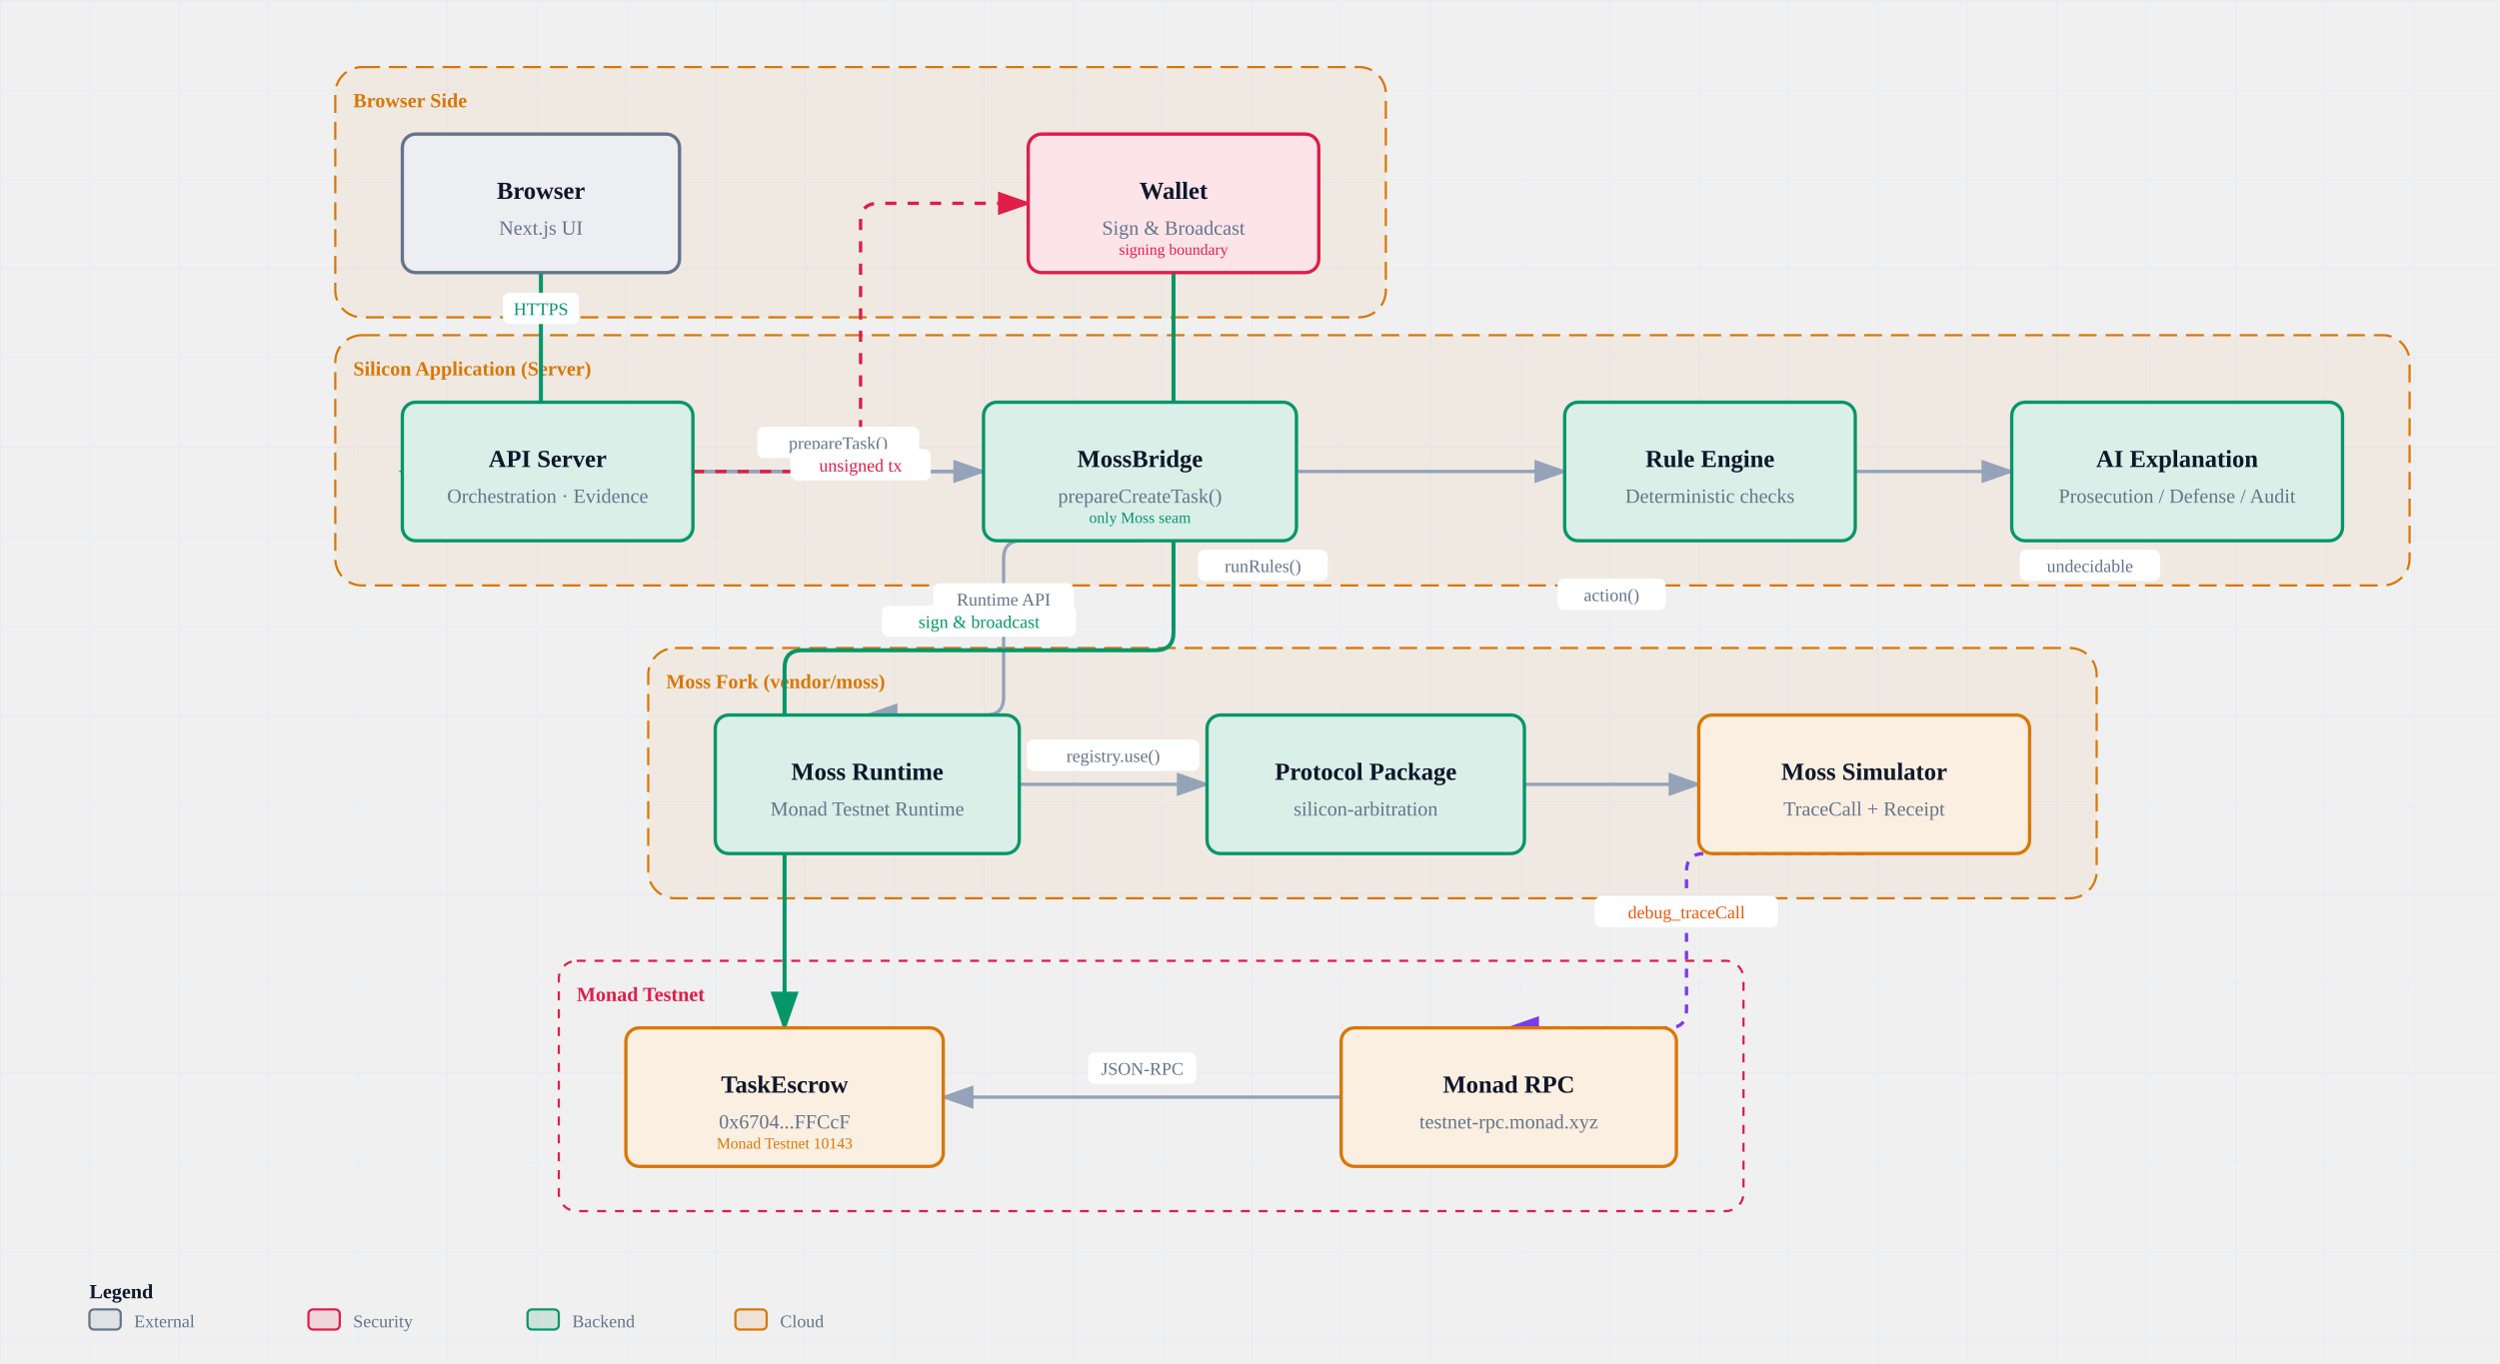
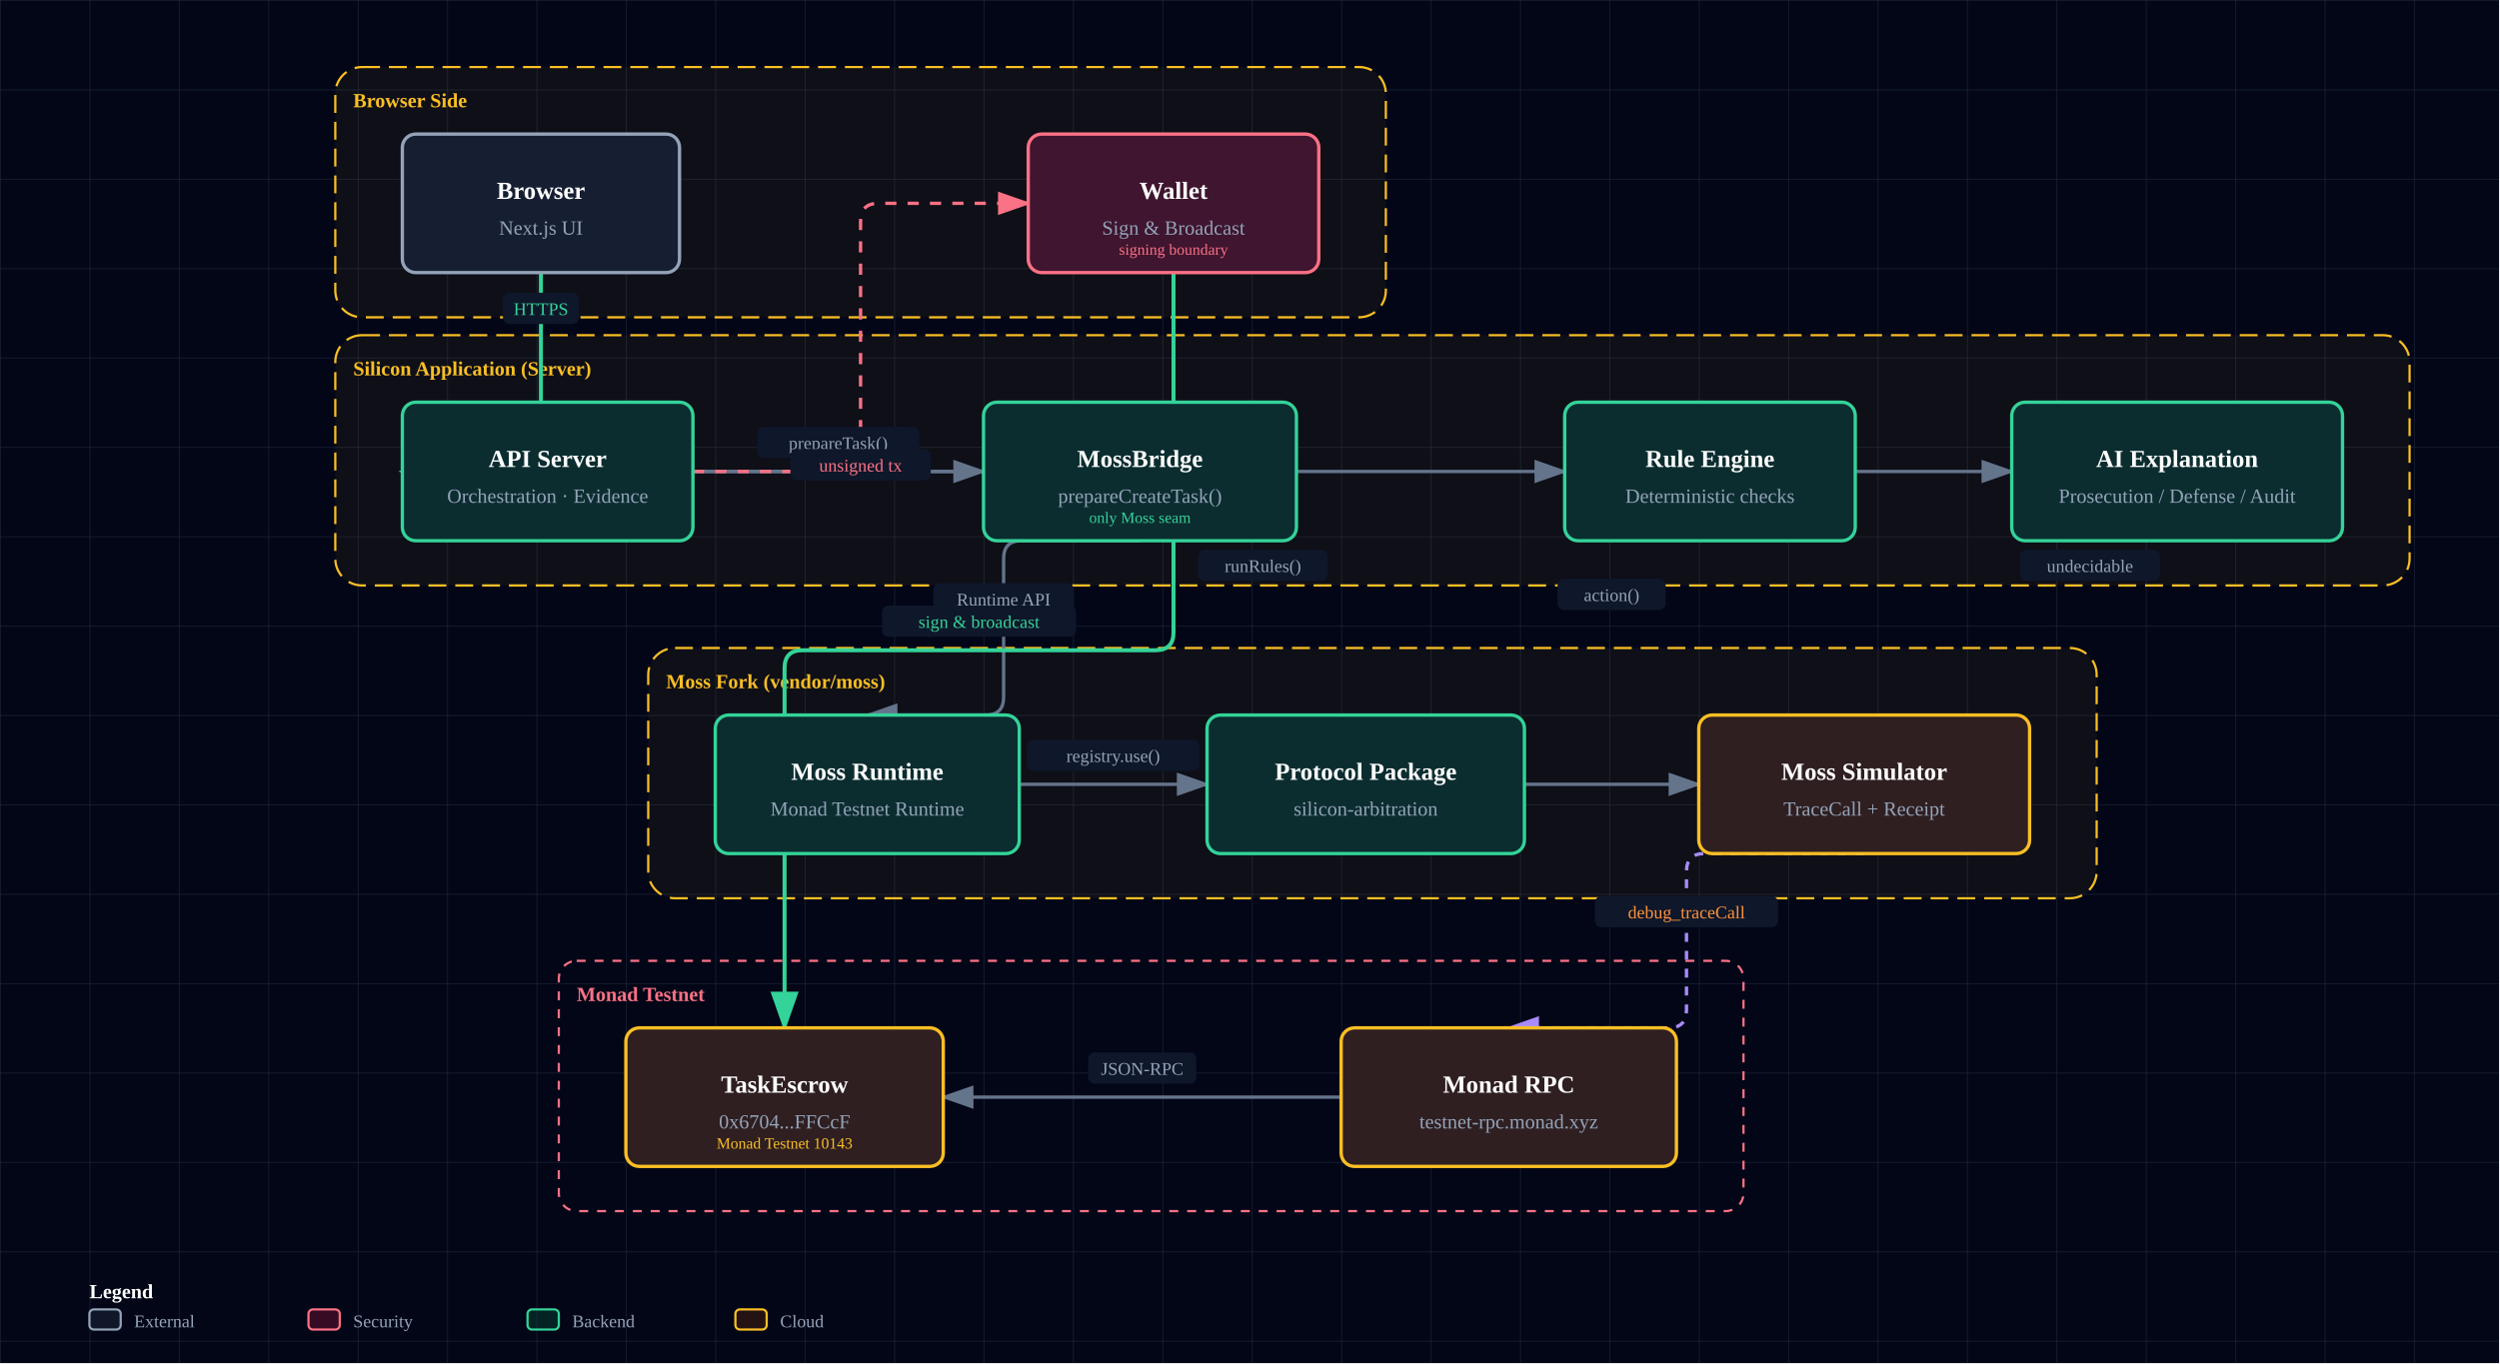
<svg xmlns="http://www.w3.org/2000/svg" viewBox="0 0 1118 610" width="1118" height="610">
  <style>
-   @media (prefers-color-scheme: light) {
- 
-   .c-mask       { fill: #ffffff; stroke: none; }
-   .c-frontend   { fill: rgba(8,145,178,0.15); stroke: #0891b2; }
-   .c-backend    { fill: rgba(5,150,105,0.15); stroke: #059669; }
-   .c-database   { fill: rgba(124,58,237,0.12); stroke: #7c3aed; }
-   .c-cloud      { fill: rgba(217,119,6,0.12); stroke: #d97706; }
-   .c-security   { fill: rgba(225,29,72,0.12); stroke: #e11d48; }
-   .c-external   { fill: rgba(100,116,139,0.12); stroke: #64748b; }
-   .c-messagebus { fill: rgba(234,88,12,0.12); stroke: #ea580c; }
-   .c-grid       { fill: none; stroke: #e2e8f0; }
-   .t-primary    { fill: #0f172a; }
-   .t-muted      { fill: #64748b; }
-   .t-dim        { fill: #94a3b8; }
-   .t-frontend   { fill: #0891b2; }
-   .t-backend    { fill: #059669; }
-   .t-database   { fill: #7c3aed; }
-   .t-cloud      { fill: #d97706; }
-   .t-security   { fill: #e11d48; }
-   .t-external   { fill: #64748b; }
-   .t-messagebus { fill: #ea580c; }
-   .a-default    { stroke: #94a3b8; fill: none; }
-   .a-emphasis   { stroke: #059669; fill: none; }
-   .a-security   { stroke: #e11d48; fill: none; stroke-dasharray: 5,5; }
-   .a-dashed     { stroke: #7c3aed; fill: none; stroke-dasharray: 4,4; }
-   .m-default    { fill: #94a3b8; }
-   .m-emphasis   { fill: #059669; }
-   .m-security   { fill: #e11d48; }
-   .m-dashed     { fill: #7c3aed; }
-   .c-security-group { fill: transparent; stroke: #e11d48; stroke-dasharray: 4,4; }
-   .c-region     { fill: rgba(217,119,6,0.06); stroke: #d97706; stroke-dasharray: 8,4; }
-   .c-lane       { fill: rgba(248,250,252,0.65); stroke: #cbd5e1; stroke-dasharray: 6,6; }
-   .sv-panel     { fill: #ffffff; stroke: #e2e8f0; }
-   .t-cyan    { fill: #0891b2; }
-   .t-emerald { fill: #059669; }
-   .t-violet  { fill: #7c3aed; }
-   .t-amber   { fill: #d97706; }
-   .t-rose    { fill: #e11d48; }
-   .t-orange  { fill: #ea580c; }
-   .t-slate   { fill: #64748b; }
- 
-   }
-   @media (prefers-color-scheme: dark) {

  .c-mask       { fill: #0f172a; stroke: none; }
  .c-frontend   { fill: rgba(8,51,68,0.4);   stroke: #22d3ee; }
  .c-backend    { fill: rgba(6,78,59,0.4);    stroke: #34d399; }
  .c-database   { fill: rgba(76,29,149,0.4);  stroke: #a78bfa; }
  .c-cloud      { fill: rgba(120,53,15,0.3);  stroke: #fbbf24; }
  .c-security   { fill: rgba(136,19,55,0.4);  stroke: #fb7185; }
  .c-external   { fill: rgba(30,41,59,0.5);   stroke: #94a3b8; }
  .c-messagebus { fill: rgba(251,146,60,0.3); stroke: #fb923c; }
  .c-grid       { fill: none; stroke: #1e293b; }
  .t-primary    { fill: #ffffff; }
  .t-muted      { fill: #94a3b8; }
  .t-dim        { fill: #475569; }
  .t-frontend   { fill: #22d3ee; }
  .t-backend    { fill: #34d399; }
  .t-database   { fill: #a78bfa; }
  .t-cloud      { fill: #fbbf24; }
  .t-security   { fill: #fb7185; }
  .t-external   { fill: #94a3b8; }
  .t-messagebus { fill: #fb923c; }
  .a-default    { stroke: #64748b; fill: none; }
  .a-emphasis   { stroke: #34d399; fill: none; }
  .a-security   { stroke: #fb7185; fill: none; stroke-dasharray: 5,5; }
  .a-dashed     { stroke: #a78bfa; fill: none; stroke-dasharray: 4,4; }
  .m-default    { fill: #64748b; }
  .m-emphasis   { fill: #34d399; }
  .m-security   { fill: #fb7185; }
  .m-dashed     { fill: #a78bfa; }
  .c-security-group { fill: transparent; stroke: #fb7185; stroke-dasharray: 4,4; }
  .c-region     { fill: rgba(251,191,36,0.05); stroke: #fbbf24; stroke-dasharray: 8,4; }
  .c-lane       { fill: rgba(15,23,42,0.22); stroke: #334155; stroke-dasharray: 6,6; }
  .sv-panel     { fill: rgba(15,23,42,0.5); stroke: #1e293b; }
  .t-cyan    { fill: #22d3ee; }
  .t-emerald { fill: #34d399; }
  .t-violet  { fill: #a78bfa; }
  .t-amber   { fill: #fbbf24; }
  .t-rose    { fill: #fb7185; }
  .t-orange  { fill: #fb923c; }
  .t-slate   { fill: #94a3b8; }

-   }
-   /* Fallback: dark theme when prefers-color-scheme is unsupported */
- 
-   .c-mask       { fill: #ffffff; stroke: none; }
-   .c-frontend   { fill: rgba(8,145,178,0.15); stroke: #0891b2; }
-   .c-backend    { fill: rgba(5,150,105,0.15); stroke: #059669; }
-   .c-database   { fill: rgba(124,58,237,0.12); stroke: #7c3aed; }
-   .c-cloud      { fill: rgba(217,119,6,0.12); stroke: #d97706; }
-   .c-security   { fill: rgba(225,29,72,0.12); stroke: #e11d48; }
-   .c-external   { fill: rgba(100,116,139,0.12); stroke: #64748b; }
-   .c-messagebus { fill: rgba(234,88,12,0.12); stroke: #ea580c; }
-   .c-grid       { fill: none; stroke: #e2e8f0; }
-   .t-primary    { fill: #0f172a; }
-   .t-muted      { fill: #64748b; }
-   .t-dim        { fill: #94a3b8; }
-   .t-frontend   { fill: #0891b2; }
-   .t-backend    { fill: #059669; }
-   .t-database   { fill: #7c3aed; }
-   .t-cloud      { fill: #d97706; }
-   .t-security   { fill: #e11d48; }
-   .t-external   { fill: #64748b; }
-   .t-messagebus { fill: #ea580c; }
-   .a-default    { stroke: #94a3b8; fill: none; }
-   .a-emphasis   { stroke: #059669; fill: none; }
-   .a-security   { stroke: #e11d48; fill: none; stroke-dasharray: 5,5; }
-   .a-dashed     { stroke: #7c3aed; fill: none; stroke-dasharray: 4,4; }
-   .m-default    { fill: #94a3b8; }
-   .m-emphasis   { fill: #059669; }
-   .m-security   { fill: #e11d48; }
-   .m-dashed     { fill: #7c3aed; }
-   .c-security-group { fill: transparent; stroke: #e11d48; stroke-dasharray: 4,4; }
-   .c-region     { fill: rgba(217,119,6,0.06); stroke: #d97706; stroke-dasharray: 8,4; }
-   .c-lane       { fill: rgba(248,250,252,0.65); stroke: #cbd5e1; stroke-dasharray: 6,6; }
-   .sv-panel     { fill: #ffffff; stroke: #e2e8f0; }
-   .t-cyan    { fill: #0891b2; }
-   .t-emerald { fill: #059669; }
-   .t-violet  { fill: #7c3aed; }
-   .t-amber   { fill: #d97706; }
-   .t-rose    { fill: #e11d48; }
-   .t-orange  { fill: #ea580c; }
-   .t-slate   { fill: #64748b; }
- 
- 
</style>
+   <rect width="100%" height="100%" fill="#020617" />
  <defs>
    <marker id="arrowhead" markerWidth="10" markerHeight="7" refX="9" refY="3.5" orient="auto">
      <polygon points="0 0, 10 3.5, 0 7" class="m-default" />
    </marker>
    <marker id="arrowhead-emphasis" markerWidth="10" markerHeight="7" refX="9" refY="3.5" orient="auto">
      <polygon points="0 0, 10 3.5, 0 7" class="m-emphasis" />
    </marker>
    <marker id="arrowhead-security" markerWidth="10" markerHeight="7" refX="9" refY="3.5" orient="auto">
      <polygon points="0 0, 10 3.5, 0 7" class="m-security" />
    </marker>
    <marker id="arrowhead-dashed" markerWidth="10" markerHeight="7" refX="9" refY="3.5" orient="auto">
      <polygon points="0 0, 10 3.5, 0 7" class="m-dashed" />
    </marker>
    <pattern id="grid" width="40" height="40" patternUnits="userSpaceOnUse">
      <path d="M 40 0 L 0 0 0 40" class="c-grid" stroke-width="0.5" />
    </pattern>
  </defs>
  <rect width="100%" height="100%" fill="url(#grid)" />
  <rect x="150" y="30" width="470" height="112" rx="12" class="c-region" stroke-width="1" />
  <text x="158" y="48" class="t-cloud" font-size="9" font-weight="600">Browser Side</text>
  <rect x="150" y="150" width="928" height="112" rx="12" class="c-region" stroke-width="1" />
  <text x="158" y="168" class="t-cloud" font-size="9" font-weight="600">Silicon Application (Server)</text>
  <rect x="290" y="290" width="648" height="112" rx="12" class="c-region" stroke-width="1" />
  <text x="298" y="308" class="t-cloud" font-size="9" font-weight="600">Moss Fork (vendor/moss)</text>
  <rect x="250" y="430" width="530" height="112" rx="8" class="c-security-group" stroke-width="1" />
  <text x="258" y="448" class="t-security" font-size="9" font-weight="600">Monad Testnet</text>
  <path d="M 304 91 L 250 91 Q 242 91 242 99 L 242 203 Q 242 211 234 211 L 180 211" class="a-emphasis" stroke-width="1.8" marker-end="url(#arrowhead-emphasis)" />
  <path d="M 310 211 L 440 211" class="a-default" stroke-width="1.5" marker-end="url(#arrowhead)" />
  <path d="M 510 242 L 457 242 Q 449 242 449 250 L 449 312 Q 449 320 441 320 L 388 320" class="a-default" stroke-width="1.5" marker-end="url(#arrowhead)" />
  <path d="M 456 351 L 540 351" class="a-default" stroke-width="1.5" marker-end="url(#arrowhead)" />
  <path d="M 682 351 L 760 351" class="a-default" stroke-width="1.5" marker-end="url(#arrowhead)" />
  <path d="M 834 382 L 762.5 382 Q 754.5 382 754.5 390 L 754.5 452 Q 754.5 460 746.5 460 L 675 460" class="a-dashed" stroke-width="1.5" marker-end="url(#arrowhead-dashed)" />
  <path d="M 600 491 L 422 491" class="a-default" stroke-width="1.5" marker-end="url(#arrowhead)" />
  <path d="M 310 211 L 700 211" class="a-default" stroke-width="1.5" marker-end="url(#arrowhead)" />
  <path d="M 830 211 L 900 211" class="a-default" stroke-width="1.5" marker-end="url(#arrowhead)" />
  <path d="M 525 122 L 525 283 Q 525 291 517 291 L 359 291 Q 351 291 351 299 L 351 460" class="a-emphasis" stroke-width="1.8" marker-end="url(#arrowhead-emphasis)" />
  <path d="M 310 211 L 377 211 Q 385 211 385 203 L 385 99 Q 385 91 393 91 L 460 91" class="a-security" stroke-width="1.5" marker-end="url(#arrowhead-security)" />
  <rect x="180" y="60" width="124" height="62" rx="6" class="c-mask" />
  <rect x="180" y="60" width="124" height="62" rx="6" class="c-external" stroke-width="1.5" />
  <text x="242" y="89" class="t-primary" font-size="11" font-weight="600" text-anchor="middle">Browser</text>
  <text x="242" y="105" class="t-muted" font-size="9" text-anchor="middle">Next.js UI</text>
  <rect x="460" y="60" width="130" height="62" rx="6" class="c-mask" />
  <rect x="460" y="60" width="130" height="62" rx="6" class="c-security" stroke-width="1.5" />
  <text x="525" y="89" class="t-primary" font-size="11" font-weight="600" text-anchor="middle">Wallet</text>
  <text x="525" y="105" class="t-muted" font-size="9" text-anchor="middle">Sign &amp; Broadcast</text>
  <text x="525" y="114" class="t-security" font-size="7" text-anchor="middle">signing boundary</text>
  <rect x="180" y="180" width="130" height="62" rx="6" class="c-mask" />
  <rect x="180" y="180" width="130" height="62" rx="6" class="c-backend" stroke-width="1.5" />
  <text x="245" y="209" class="t-primary" font-size="11" font-weight="600" text-anchor="middle">API Server</text>
  <text x="245" y="225" class="t-muted" font-size="9" text-anchor="middle">Orchestration · Evidence</text>
  <rect x="440" y="180" width="140" height="62" rx="6" class="c-mask" />
  <rect x="440" y="180" width="140" height="62" rx="6" class="c-backend" stroke-width="1.5" />
  <text x="510" y="209" class="t-primary" font-size="11" font-weight="600" text-anchor="middle">MossBridge</text>
  <text x="510" y="225" class="t-muted" font-size="9" text-anchor="middle">prepareCreateTask()</text>
  <text x="510" y="234" class="t-backend" font-size="7" text-anchor="middle">only Moss seam</text>
  <rect x="700" y="180" width="130" height="62" rx="6" class="c-mask" />
  <rect x="700" y="180" width="130" height="62" rx="6" class="c-backend" stroke-width="1.5" />
  <text x="765" y="209" class="t-primary" font-size="11" font-weight="600" text-anchor="middle">Rule Engine</text>
  <text x="765" y="225" class="t-muted" font-size="9" text-anchor="middle">Deterministic checks</text>
  <rect x="900" y="180" width="148" height="62" rx="6" class="c-mask" />
  <rect x="900" y="180" width="148" height="62" rx="6" class="c-backend" stroke-width="1.5" />
  <text x="974" y="209" class="t-primary" font-size="11" font-weight="600" text-anchor="middle">AI Explanation</text>
  <text x="974" y="225" class="t-muted" font-size="9" text-anchor="middle">Prosecution / Defense / Audit</text>
  <rect x="320" y="320" width="136" height="62" rx="6" class="c-mask" />
  <rect x="320" y="320" width="136" height="62" rx="6" class="c-backend" stroke-width="1.5" />
  <text x="388" y="349" class="t-primary" font-size="11" font-weight="600" text-anchor="middle">Moss Runtime</text>
  <text x="388" y="365" class="t-muted" font-size="9" text-anchor="middle">Monad Testnet Runtime</text>
  <rect x="540" y="320" width="142" height="62" rx="6" class="c-mask" />
  <rect x="540" y="320" width="142" height="62" rx="6" class="c-backend" stroke-width="1.5" />
  <text x="611" y="349" class="t-primary" font-size="11" font-weight="600" text-anchor="middle">Protocol Package</text>
  <text x="611" y="365" class="t-muted" font-size="9" text-anchor="middle">silicon-arbitration</text>
  <rect x="760" y="320" width="148" height="62" rx="6" class="c-mask" />
  <rect x="760" y="320" width="148" height="62" rx="6" class="c-cloud" stroke-width="1.5" />
  <text x="834" y="349" class="t-primary" font-size="11" font-weight="600" text-anchor="middle">Moss Simulator</text>
  <text x="834" y="365" class="t-muted" font-size="9" text-anchor="middle">TraceCall + Receipt</text>
  <rect x="280" y="460" width="142" height="62" rx="6" class="c-mask" />
  <rect x="280" y="460" width="142" height="62" rx="6" class="c-cloud" stroke-width="1.5" />
  <text x="351" y="489" class="t-primary" font-size="11" font-weight="600" text-anchor="middle">TaskEscrow</text>
  <text x="351" y="505" class="t-muted" font-size="9" text-anchor="middle">0x6704...FFCcF</text>
  <text x="351" y="514" class="t-cloud" font-size="7" text-anchor="middle">Monad Testnet 10143</text>
  <rect x="600" y="460" width="150" height="62" rx="6" class="c-mask" />
  <rect x="600" y="460" width="150" height="62" rx="6" class="c-cloud" stroke-width="1.5" />
  <text x="675" y="489" class="t-primary" font-size="11" font-weight="600" text-anchor="middle">Monad RPC</text>
  <text x="675" y="505" class="t-muted" font-size="9" text-anchor="middle">testnet-rpc.monad.xyz</text>
  <rect x="225" y="131" width="34" height="14" rx="3" class="c-mask" />
  <text x="242" y="141" class="t-backend" font-size="8" text-anchor="middle">HTTPS</text>
  <rect x="338.8" y="191" width="72.4" height="14" rx="3" class="c-mask" />
  <text x="375" y="201" class="t-muted" font-size="8" text-anchor="middle">prepareTask()</text>
  <rect x="417.6" y="261" width="62.8" height="14" rx="3" class="c-mask" />
  <text x="449" y="271" class="t-muted" font-size="8" text-anchor="middle">Runtime API</text>
  <rect x="459.4" y="331" width="77.2" height="14" rx="3" class="c-mask" />
  <text x="498" y="341" class="t-muted" font-size="8" text-anchor="middle">registry.use()</text>
  <rect x="696.8" y="259" width="48.4" height="14" rx="3" class="c-mask" />
  <text x="721" y="269" class="t-muted" font-size="8" text-anchor="middle">action()</text>
  <rect x="713.5" y="401" width="82" height="14" rx="3" class="c-mask" />
  <text x="754.5" y="411" class="t-messagebus" font-size="8" text-anchor="middle">debug_traceCall</text>
  <rect x="486.8" y="471" width="48.4" height="14" rx="3" class="c-mask" />
  <text x="511" y="481" class="t-muted" font-size="8" text-anchor="middle">JSON-RPC</text>
  <rect x="536" y="246" width="58" height="14" rx="3" class="c-mask" />
  <text x="565" y="256" class="t-muted" font-size="8" text-anchor="middle">runRules()</text>
  <rect x="903.6" y="246" width="62.8" height="14" rx="3" class="c-mask" />
  <text x="935" y="256" class="t-muted" font-size="8" text-anchor="middle">undecidable</text>
  <rect x="394.6" y="271" width="86.8" height="14" rx="3" class="c-mask" />
  <text x="438" y="281" class="t-backend" font-size="8" text-anchor="middle">sign &amp; broadcast</text>
  <rect x="353.6" y="201" width="62.8" height="14" rx="3" class="c-mask" />
  <text x="385" y="211" class="t-security" font-size="8" text-anchor="middle">unsigned tx</text>
  <text x="40" y="581" class="t-primary" font-size="9" font-weight="600">Legend</text>
  <rect x="40" y="586" width="14" height="9" rx="2" class="c-external" stroke-width="1" />
  <text x="60" y="594" class="t-muted" font-size="8">External</text>
  <rect x="138" y="586" width="14" height="9" rx="2" class="c-security" stroke-width="1" />
  <text x="158" y="594" class="t-muted" font-size="8">Security</text>
  <rect x="236" y="586" width="14" height="9" rx="2" class="c-backend" stroke-width="1" />
  <text x="256" y="594" class="t-muted" font-size="8">Backend</text>
  <rect x="329" y="586" width="14" height="9" rx="2" class="c-cloud" stroke-width="1" />
  <text x="349" y="594" class="t-muted" font-size="8">Cloud</text>
</svg>
